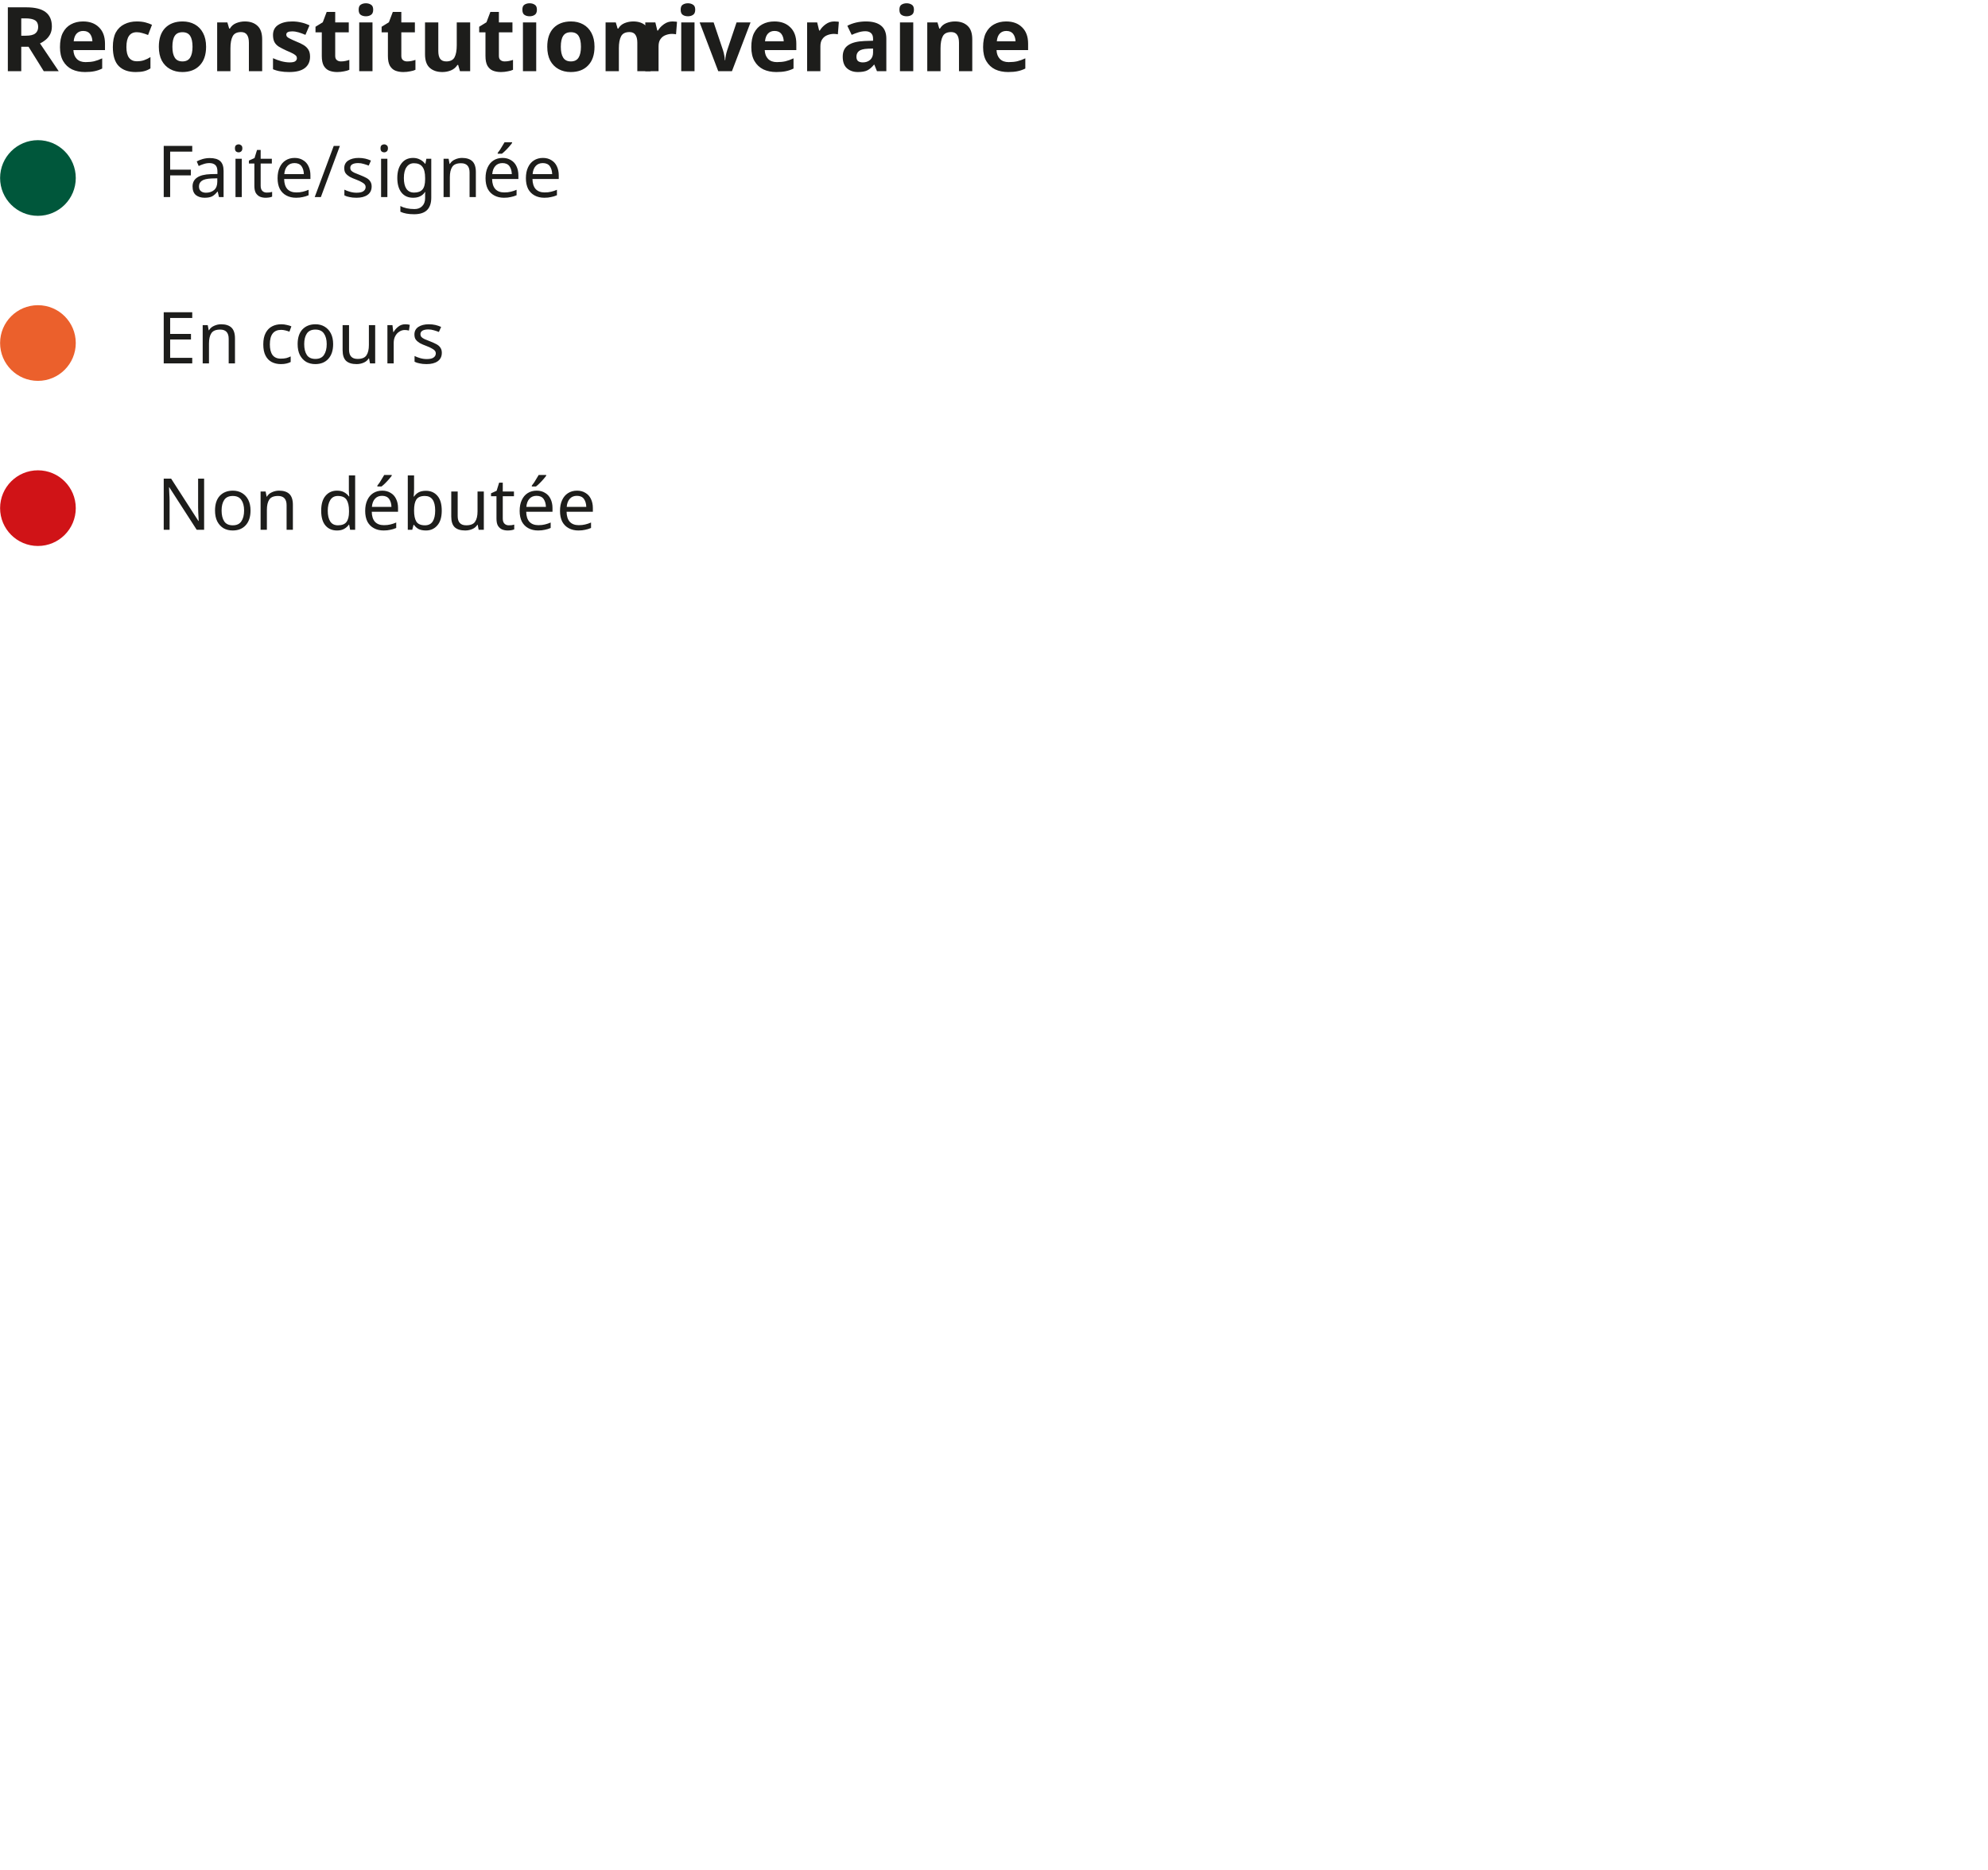
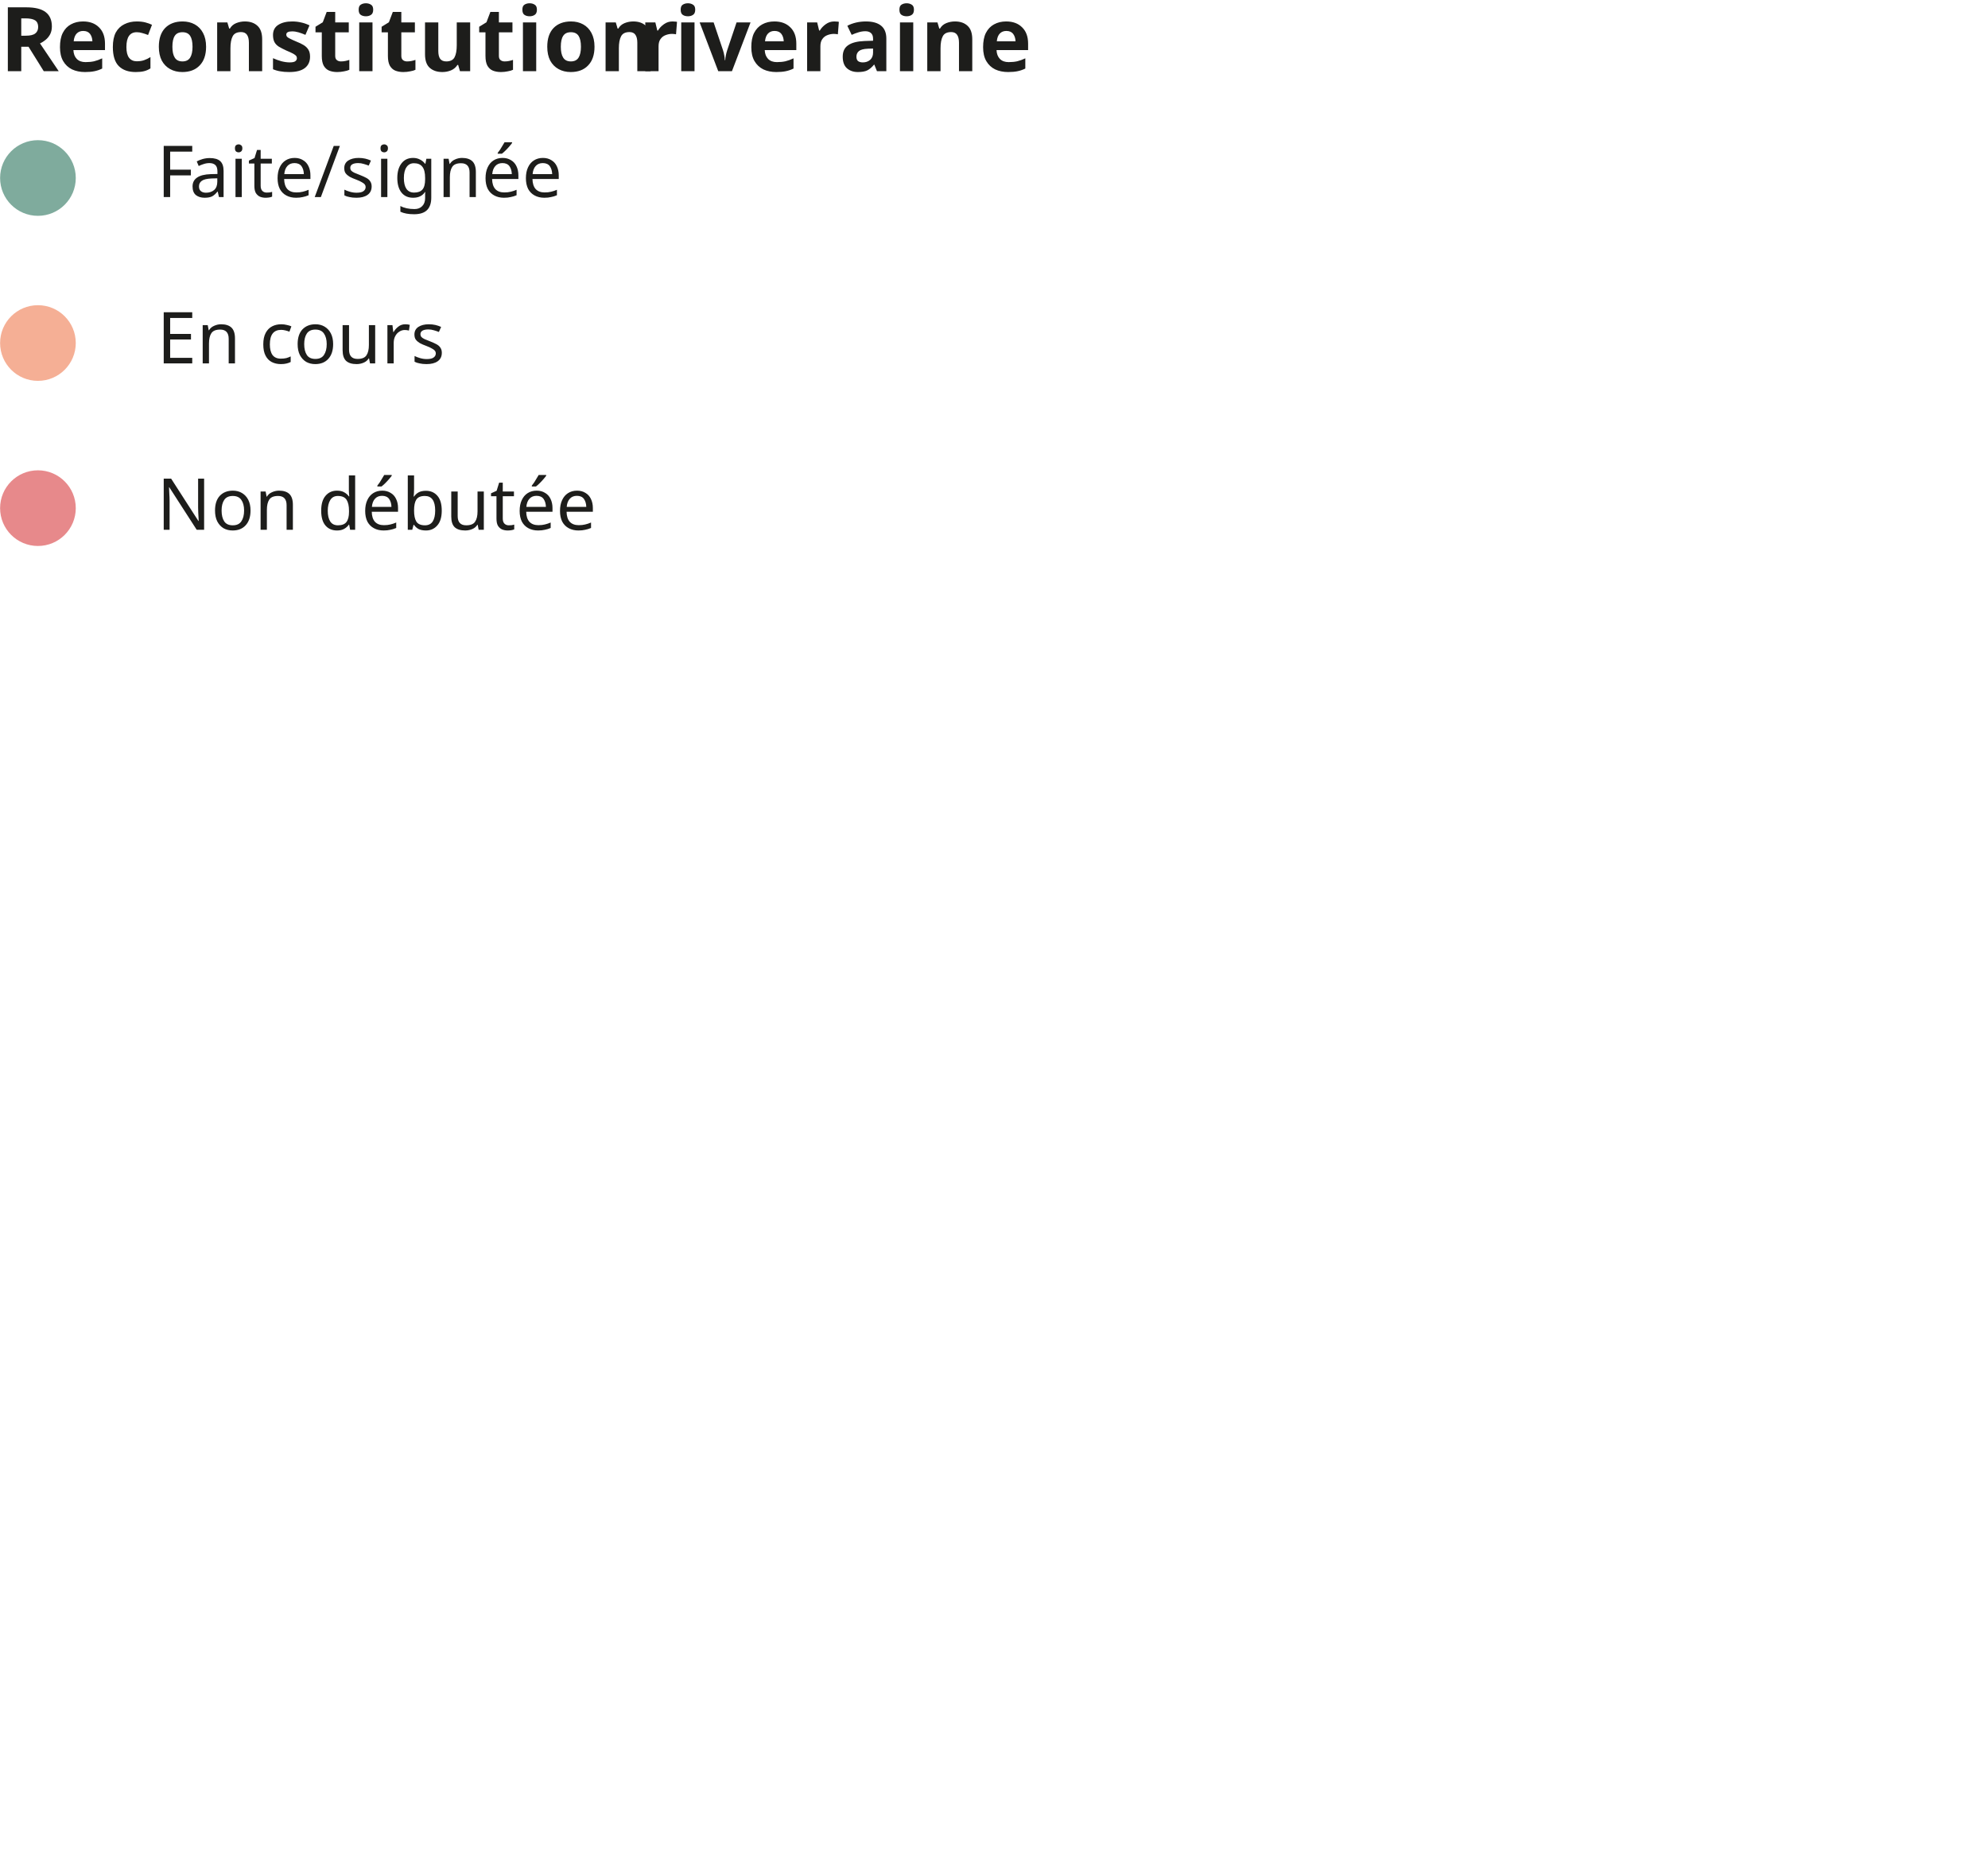
- <svg xmlns="http://www.w3.org/2000/svg" id="Calque_1" data-name="Calque 1" viewBox="0 0 222.22 209">
+ <svg xmlns="http://www.w3.org/2000/svg" viewBox="0 0 222.22 209">
  <defs>
    <style>
      .cls-1 {
        font-family: SegoeUI, 'Segoe UI';
        font-size: 8px;
      }

      .cls-1, .cls-2 {
        fill: #1d1d1b;
      }

      .cls-3 {
+         opacity: .5;
+       }
+ 
+       .cls-4 {
        letter-spacing: -.02em;
      }

-       .cls-4 {
+       .cls-5 {
        fill: #00573b;
      }

-       .cls-4, .cls-5, .cls-6 {
+       .cls-5, .cls-6, .cls-7 {
        stroke-width: 0px;
      }

-       .cls-5 {
+       .cls-6 {
        fill: #eb602c;
      }

-       .cls-7 {
+       .cls-8 {
        letter-spacing: -.03em;
      }

-       .cls-6 {
+       .cls-7 {
        fill: #d01317;
      }

-       .cls-8 {
+       .cls-9 {
        letter-spacing: 0em;
      }

-       .cls-9 {
+       .cls-10 {
        letter-spacing: 0em;
      }

      .cls-2 {
        font-family: SegoeUI-Bold, 'Segoe UI';
        font-size: 10px;
        font-weight: 700;
      }
    </style>
  </defs>
-   <text class="cls-2" transform="translate(-.03 7.96)">
-     <tspan class="cls-3" x="0" y="0">R</tspan>
-     <tspan x="6.28" y="0">econstitution </tspan>
-     <tspan class="cls-8" x="71.38" y="0">r</tspan>
-     <tspan x="75.4" y="0">i</tspan>
-     <tspan class="cls-9" x="78.24" y="0">v</tspan>
-     <tspan x="83.56" y="0">eraine</tspan>
-   </text>
-   <circle class="cls-4" cx="4.24" cy="19.9" r="4.23" />
-   <circle class="cls-5" cx="4.24" cy="38.35" r="4.23" />
-   <circle class="cls-6" cx="4.24" cy="56.81" r="4.23" />
-   <text class="cls-1" transform="translate(17.52 22.03)">
-     <tspan class="cls-7" x="0" y="0">F</tspan>
-     <tspan x="3.63" y="0">aite/signée</tspan>
-     <tspan x="0" y="18.6">En cours</tspan>
-     <tspan x="0" y="37.2">Non débutée</tspan>
-   </text>
+   <g id="Calque_1" data-name="Calque 1">
+     <text class="cls-2" transform="translate(-.03 7.96)">
+       <tspan class="cls-4" x="0" y="0">R</tspan>
+       <tspan x="6.28" y="0">econstitution </tspan>
+       <tspan class="cls-9" x="71.38" y="0">r</tspan>
+       <tspan x="75.4" y="0">i</tspan>
+       <tspan class="cls-10" x="78.24" y="0">v</tspan>
+       <tspan x="83.56" y="0">eraine</tspan>
+     </text>
+     <text class="cls-1" transform="translate(17.52 22.03)">
+       <tspan class="cls-8" x="0" y="0">F</tspan>
+       <tspan x="3.63" y="0">aite/signée</tspan>
+       <tspan x="0" y="18.6">En cours</tspan>
+       <tspan x="0" y="37.2">Non débutée</tspan>
+     </text>
+   </g>
+   <g id="Layer_2" data-name="Layer 2" class="cls-3">
+     <circle class="cls-5" cx="4.24" cy="19.9" r="4.23" />
+     <circle class="cls-6" cx="4.24" cy="38.35" r="4.23" />
+     <circle class="cls-7" cx="4.24" cy="56.81" r="4.23" />
+   </g>
</svg>
